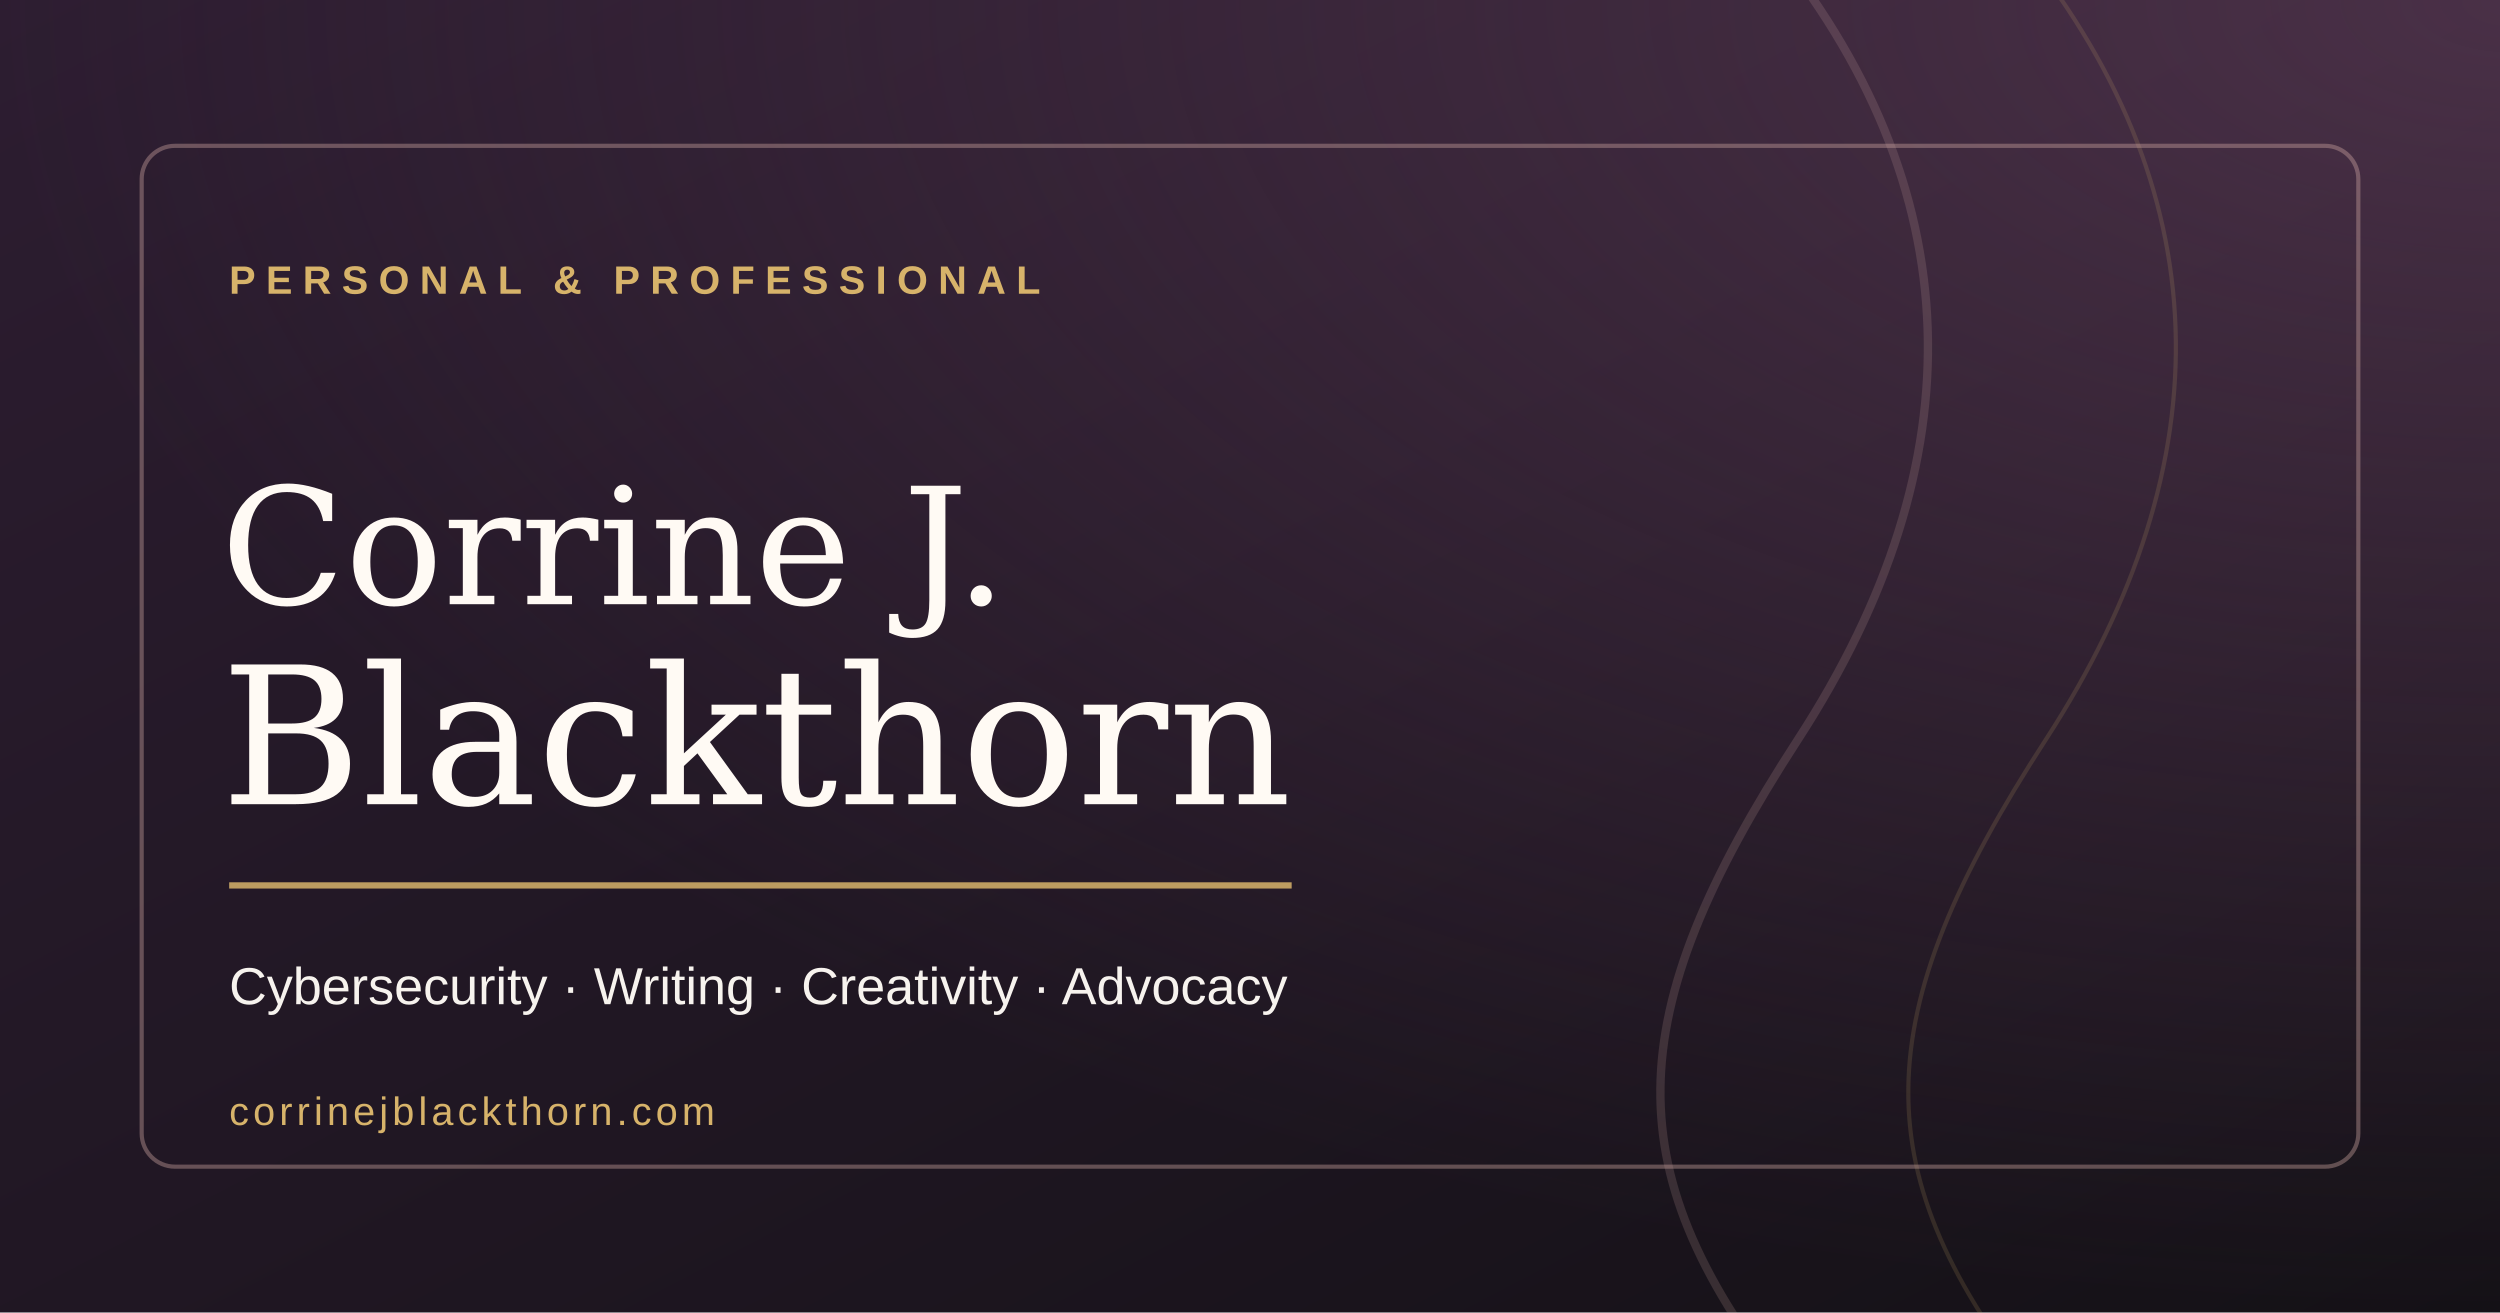
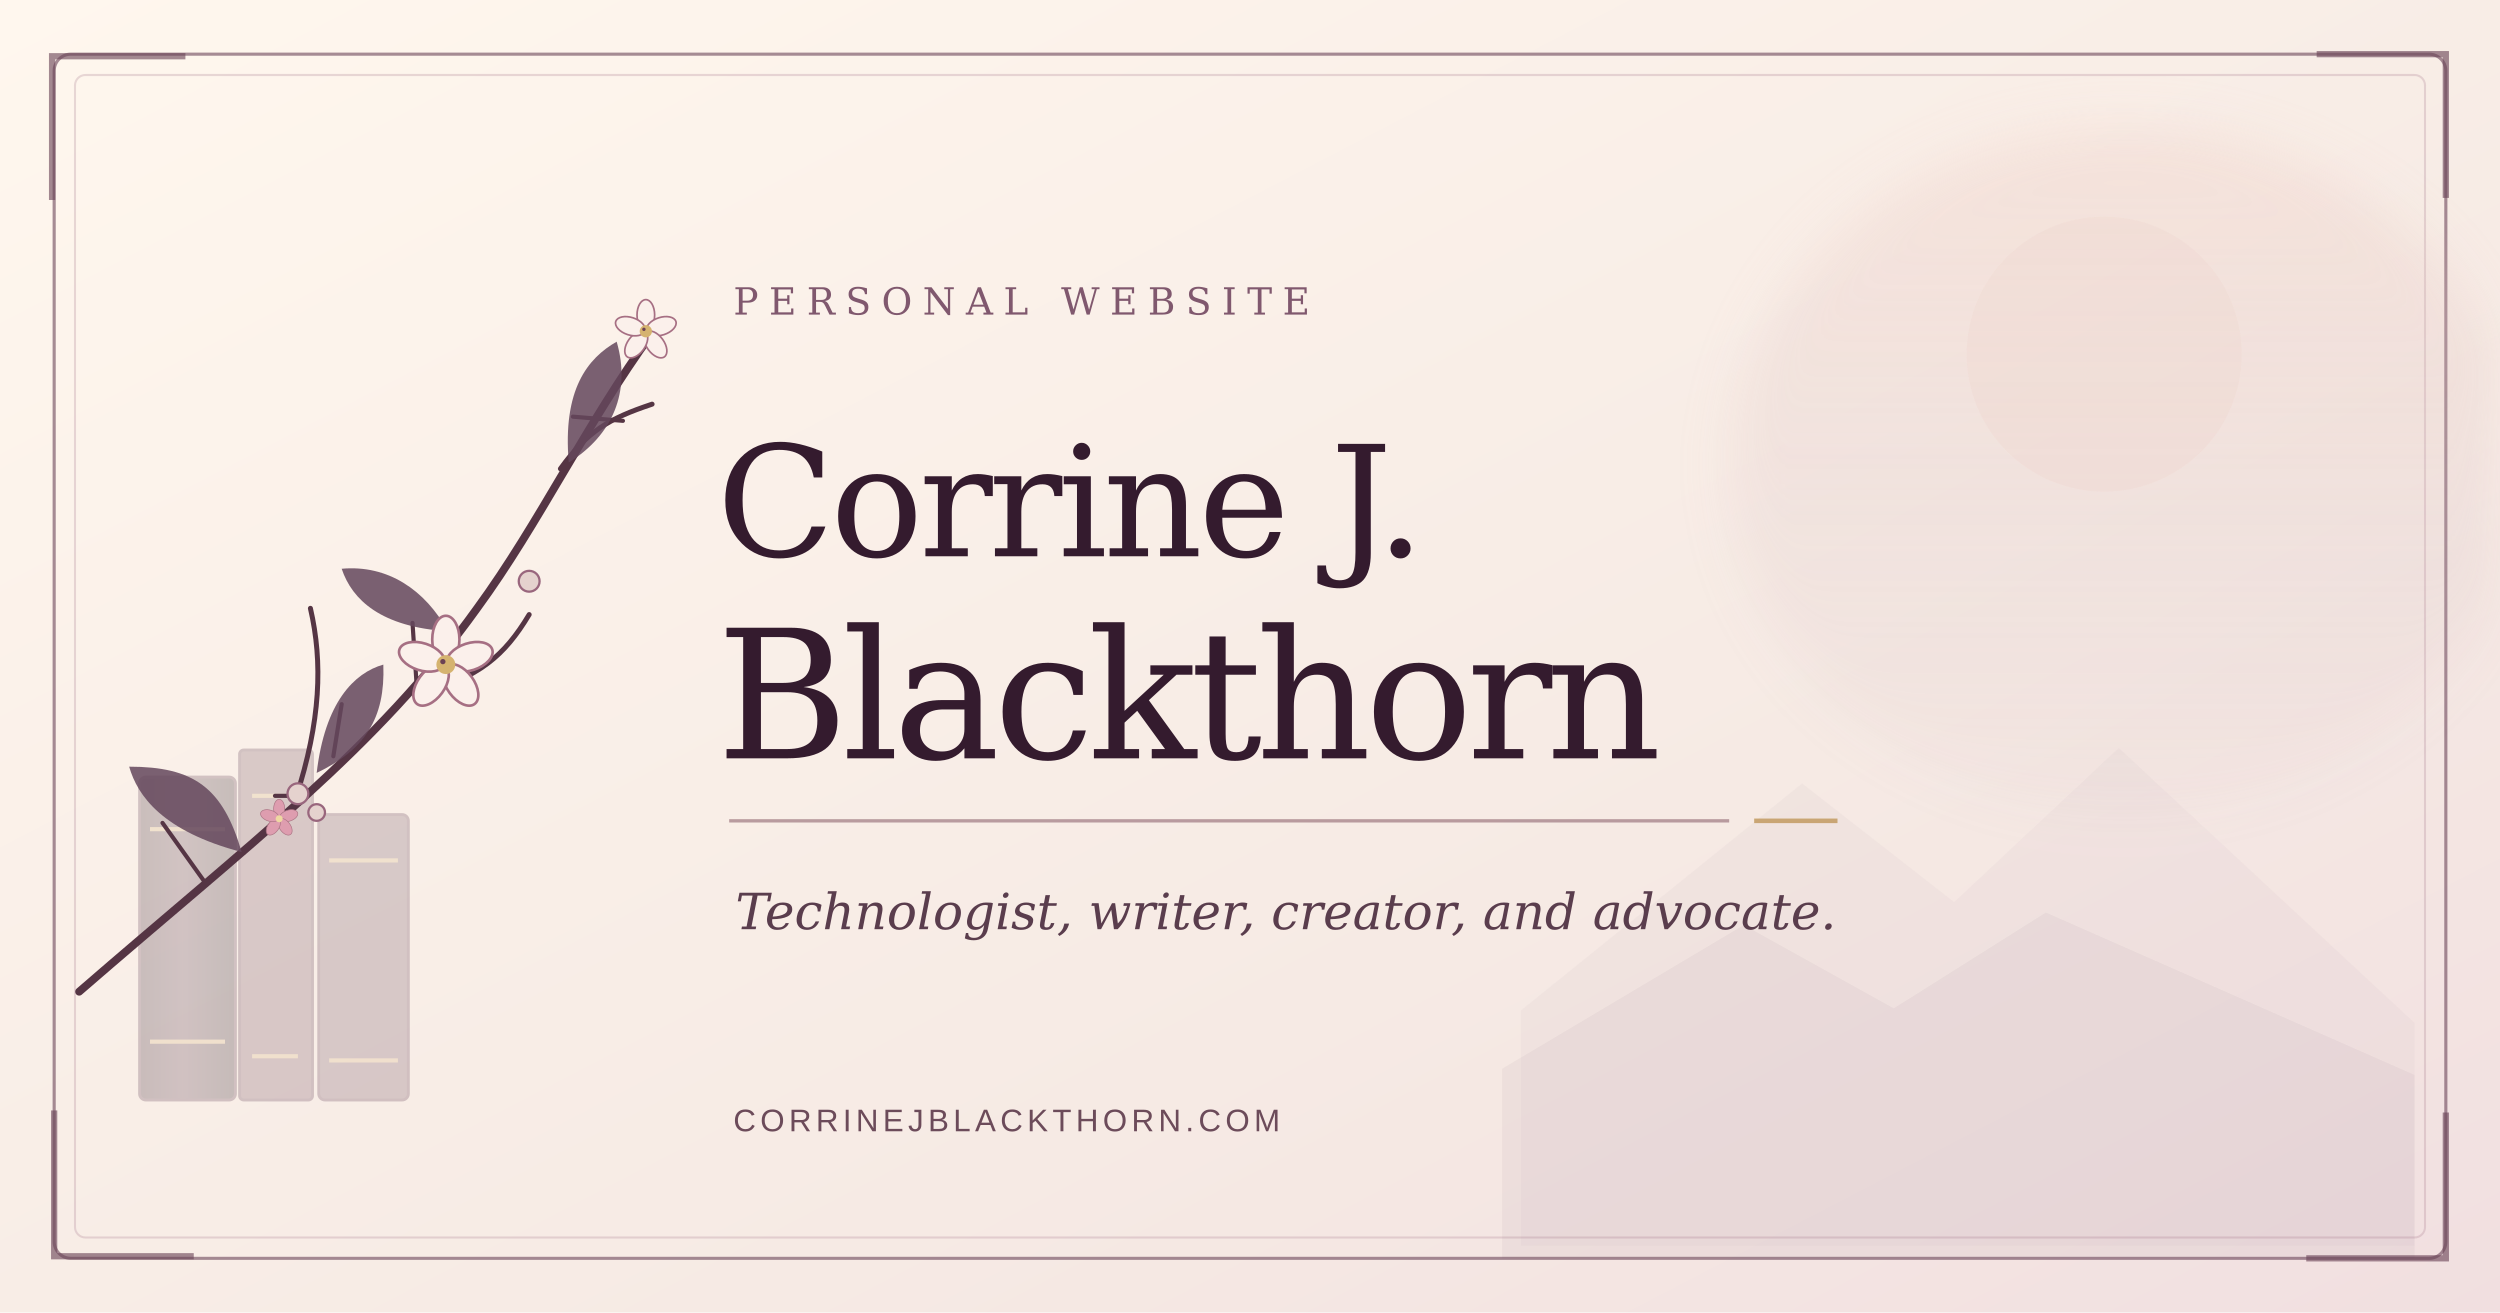
- <svg xmlns="http://www.w3.org/2000/svg" width="1200" height="630" viewBox="0 0 1200 630" role="img" aria-labelledby="title desc">
+ <svg xmlns="http://www.w3.org/2000/svg" width="1200" height="630" viewBox="0 0 1200 630" role="img" aria-labelledby="title description">
  <defs>
-     <linearGradient id="background" x1="0" y1="0" x2="1" y2="1">
-       <stop offset="0" stop-color="#2d1d31" />
-       <stop offset="1" stop-color="#141116" />
+     <linearGradient id="paper" x1="0" y1="0" x2="1" y2="1">
+       <stop offset="0" stop-color="#fff7ee" />
+       <stop offset=".65" stop-color="#f6eae4" />
+       <stop offset="1" stop-color="#f1dfe0" />
    </linearGradient>
-     <radialGradient id="glow" cx="1" cy="0" r="1">
-       <stop offset="0" stop-color="#5b3b56" stop-opacity=".70" />
-       <stop offset="1" stop-color="#5b3b56" stop-opacity="0" />
-     </radialGradient>
+     <linearGradient id="dusk" x1="0" y1="0" x2="0" y2="1">
+       <stop offset="0" stop-color="#edc8be" stop-opacity=".65" />
+       <stop offset="1" stop-color="#bda6b5" stop-opacity=".12" />
+     </linearGradient>
+     <linearGradient id="spine" x1="0" y1="0" x2="1" y2="0">
+       <stop offset="0" stop-color="#301c2b" />
+       <stop offset=".45" stop-color="#523349" />
+       <stop offset="1" stop-color="#231823" />
+     </linearGradient>
+     <filter id="soft">
+       <feGaussianBlur stdDeviation="12" />
+     </filter>
+     <g id="bloom" fill="#fbf0eb" stroke="#a66f83" stroke-width=".9">
+       <ellipse cx="0" cy="-8.5" rx="4.6" ry="8" />
+       <ellipse cx="0" cy="-8.5" rx="4.6" ry="8" transform="rotate(72)" />
+       <ellipse cx="0" cy="-8.5" rx="4.6" ry="8" transform="rotate(144)" />
+       <ellipse cx="0" cy="-8.5" rx="4.6" ry="8" transform="rotate(216)" />
+       <ellipse cx="0" cy="-8.5" rx="4.6" ry="8" transform="rotate(288)" />
+       <circle r="3.2" fill="#d5b36f" stroke="none" />
+       <circle cx="-1" cy="-1" r=".9" fill="#6c4254" stroke="none" />
+     </g>
  </defs>
-   <rect width="1200" height="630" fill="url(#background)" />
-   <rect width="1200" height="630" fill="url(#glow)" />
-   <path d="M848-30c99 120 102 251 15 385S775 563 860 670" fill="none" stroke="#cda6a1" opacity=".18" stroke-width="4" />
-   <path d="M967-30c99 120 102 251 15 385S894 563 979 670" fill="none" stroke="#d7b36a" opacity=".15" stroke-width="2" />
-   <rect x="68" y="70" width="1064" height="490" rx="16" fill="none" stroke="#cda6a1" opacity=".40" stroke-width="2" />
-   <text x="110" y="141" fill="#d7b36a" font-family="Arial, Liberation Sans, sans-serif" font-size="19" font-weight="700" letter-spacing="5">PERSONAL &amp; PROFESSIONAL</text>
-   <text x="106" y="290" fill="#fffaf4" font-family="Georgia, DejaVu Serif, serif" font-size="78">Corrine J.</text>
-   <text x="106" y="386" fill="#fffaf4" font-family="Georgia, DejaVu Serif, serif" font-size="92">Blackthorn</text>
-   <path d="M110 425h510" stroke="#d7b36a" stroke-width="3" opacity=".85" />
-   <text x="110" y="482" fill="#f7f3ee" font-family="Arial, Liberation Sans, sans-serif" font-size="25">Cybersecurity  ·  Writing  ·  Creativity  ·  Advocacy</text>
-   <text x="110" y="540" fill="#d7b36a" font-family="Arial, Liberation Sans, sans-serif" font-size="19" letter-spacing="2">corrinejblackthorn.com</text>
+   <rect width="1200" height="630" fill="url(#paper)" />
+   <rect x="26" y="26" width="1148" height="578" rx="8" fill="none" stroke="#6b4558" stroke-opacity=".6" stroke-width="1.5" />
+   <rect x="36" y="36" width="1128" height="558" rx="5" fill="none" stroke="#ae8295" stroke-opacity=".28" stroke-width="1" />
+   <path d="M25 96V27h64 M1112 26h62v69 M26 533v70h67 M1107 604h67v-70" fill="none" stroke="#6b4558" stroke-width="3" stroke-opacity=".62" />
+   <g opacity=".45">
+     <ellipse cx="1020" cy="226" rx="190" ry="165" fill="url(#dusk)" filter="url(#soft)" />
+     <circle cx="1010" cy="170" r="66" fill="#e6bcb2" opacity=".34" />
+     <path d="M730 485L865 376l73 57 79-74 142 132v107H730Z" fill="#9c8299" opacity=".12" />
+     <path d="M721 513l116-69 72 40 73-46 177 78v88H721Z" fill="#5c475f" opacity=".12" />
+   </g>
+   <g opacity=".24" stroke="#533047" stroke-width="1.4">
+     <rect x="67" y="373" width="46" height="155" rx="3" fill="url(#spine)" />
+     <rect x="115" y="360" width="35" height="168" rx="2" fill="#704a5b" />
+     <rect x="153" y="391" width="43" height="137" rx="3" fill="#6c515f" />
+     <path d="M72 398h36M72 500h36M121 382h22M121 507h22M158 413h33M158 509h33" stroke="#d5b578" stroke-width="2" />
+   </g>
+   <g fill="none" stroke="#553544" stroke-width="3.8" stroke-linecap="round">
+     <path d="M38 476c83-72 143-117 191-184 30-41 52-88 84-132" />
+     <path d="M142 383c12-37 13-65 7-91" stroke-width="2.4" />
+     <path d="M202 333c28-8 40-18 52-38" stroke-width="2.4" />
+     <path d="M269 225c13-18 23-24 44-31" stroke-width="2.4" />
+   </g>
+   <g stroke="#553544" stroke-width="2" stroke-linecap="round" fill="none">
+     <path d="M98 423l-20-28m82-32 4-25m36-9-2-30m77-99 24 2m-153 180-14 0" />
+   </g>
+   <g fill="#64475c" opacity=".85">
+     <path d="M116 409c-38-10-50-27-54-41 31 0 45 10 54 41Z" />
+     <path d="M152 371c4-34 18-48 32-52 1 26-9 41-32 52Z" />
+     <path d="M215 303c-32-2-46-15-51-30 22-2 40 10 51 30Z" />
+     <path d="M273 222c-3-35 9-50 23-58 7 24-2 45-23 58Z" />
+   </g>
+   <g fill="#e5d2ce" stroke="#99667d" stroke-width="1.1">
+     <circle cx="143" cy="381" r="5" />
+     <circle cx="152" cy="390" r="4" />
+     <circle cx="254" cy="279" r="5" />
+   </g>
+   <use href="#bloom" transform="translate(214 319) scale(1.42)" />
+   <use href="#bloom" transform="translate(310 159) scale(.92)" />
+   <g transform="translate(134 393) scale(.53)">
+     <g fill="#de9daf" stroke="#ab7383" stroke-width=".6">
+       <ellipse cx="0" cy="-9" rx="5" ry="8.6" />
+       <ellipse cx="0" cy="-9" rx="5" ry="8.6" transform="rotate(72)" />
+       <ellipse cx="0" cy="-9" rx="5" ry="8.6" transform="rotate(144)" />
+       <ellipse cx="0" cy="-9" rx="5" ry="8.6" transform="rotate(216)" />
+       <ellipse cx="0" cy="-9" rx="5" ry="8.6" transform="rotate(288)" />
+       <circle r="3.2" fill="#efd8a2" stroke="none" />
+     </g>
+   </g>
+   <text x="352" y="151" font-family="Georgia, 'DejaVu Serif', serif" fill="#80586e" font-size="18" letter-spacing="5">PERSONAL WEBSITE</text>
+   <text x="344" y="267" font-family="Georgia, 'DejaVu Serif', serif" fill="#341b2e" font-size="74" letter-spacing="-2">Corrine J.</text>
+   <text x="344" y="364" font-family="Georgia, 'DejaVu Serif', serif" fill="#341b2e" font-size="86" letter-spacing="-3">Blackthorn</text>
+   <path d="M350 394h480" stroke="#9e7880" stroke-width="1.6" opacity=".7" />
+   <path d="M842 394h40" stroke="#c49f68" stroke-width="2.2" opacity=".9" />
+   <text x="353" y="446" font-family="Georgia, 'DejaVu Serif', serif" fill="#5a3d4d" font-size="24" font-style="italic">Technologist, writer, creator, and advocate.</text>
+   <text x="352" y="543" font-family="Arial, 'DejaVu Sans', sans-serif" fill="#6c4b5a" font-size="15" letter-spacing="2.1">CORRINEJBLACKTHORN.COM</text>
</svg>
